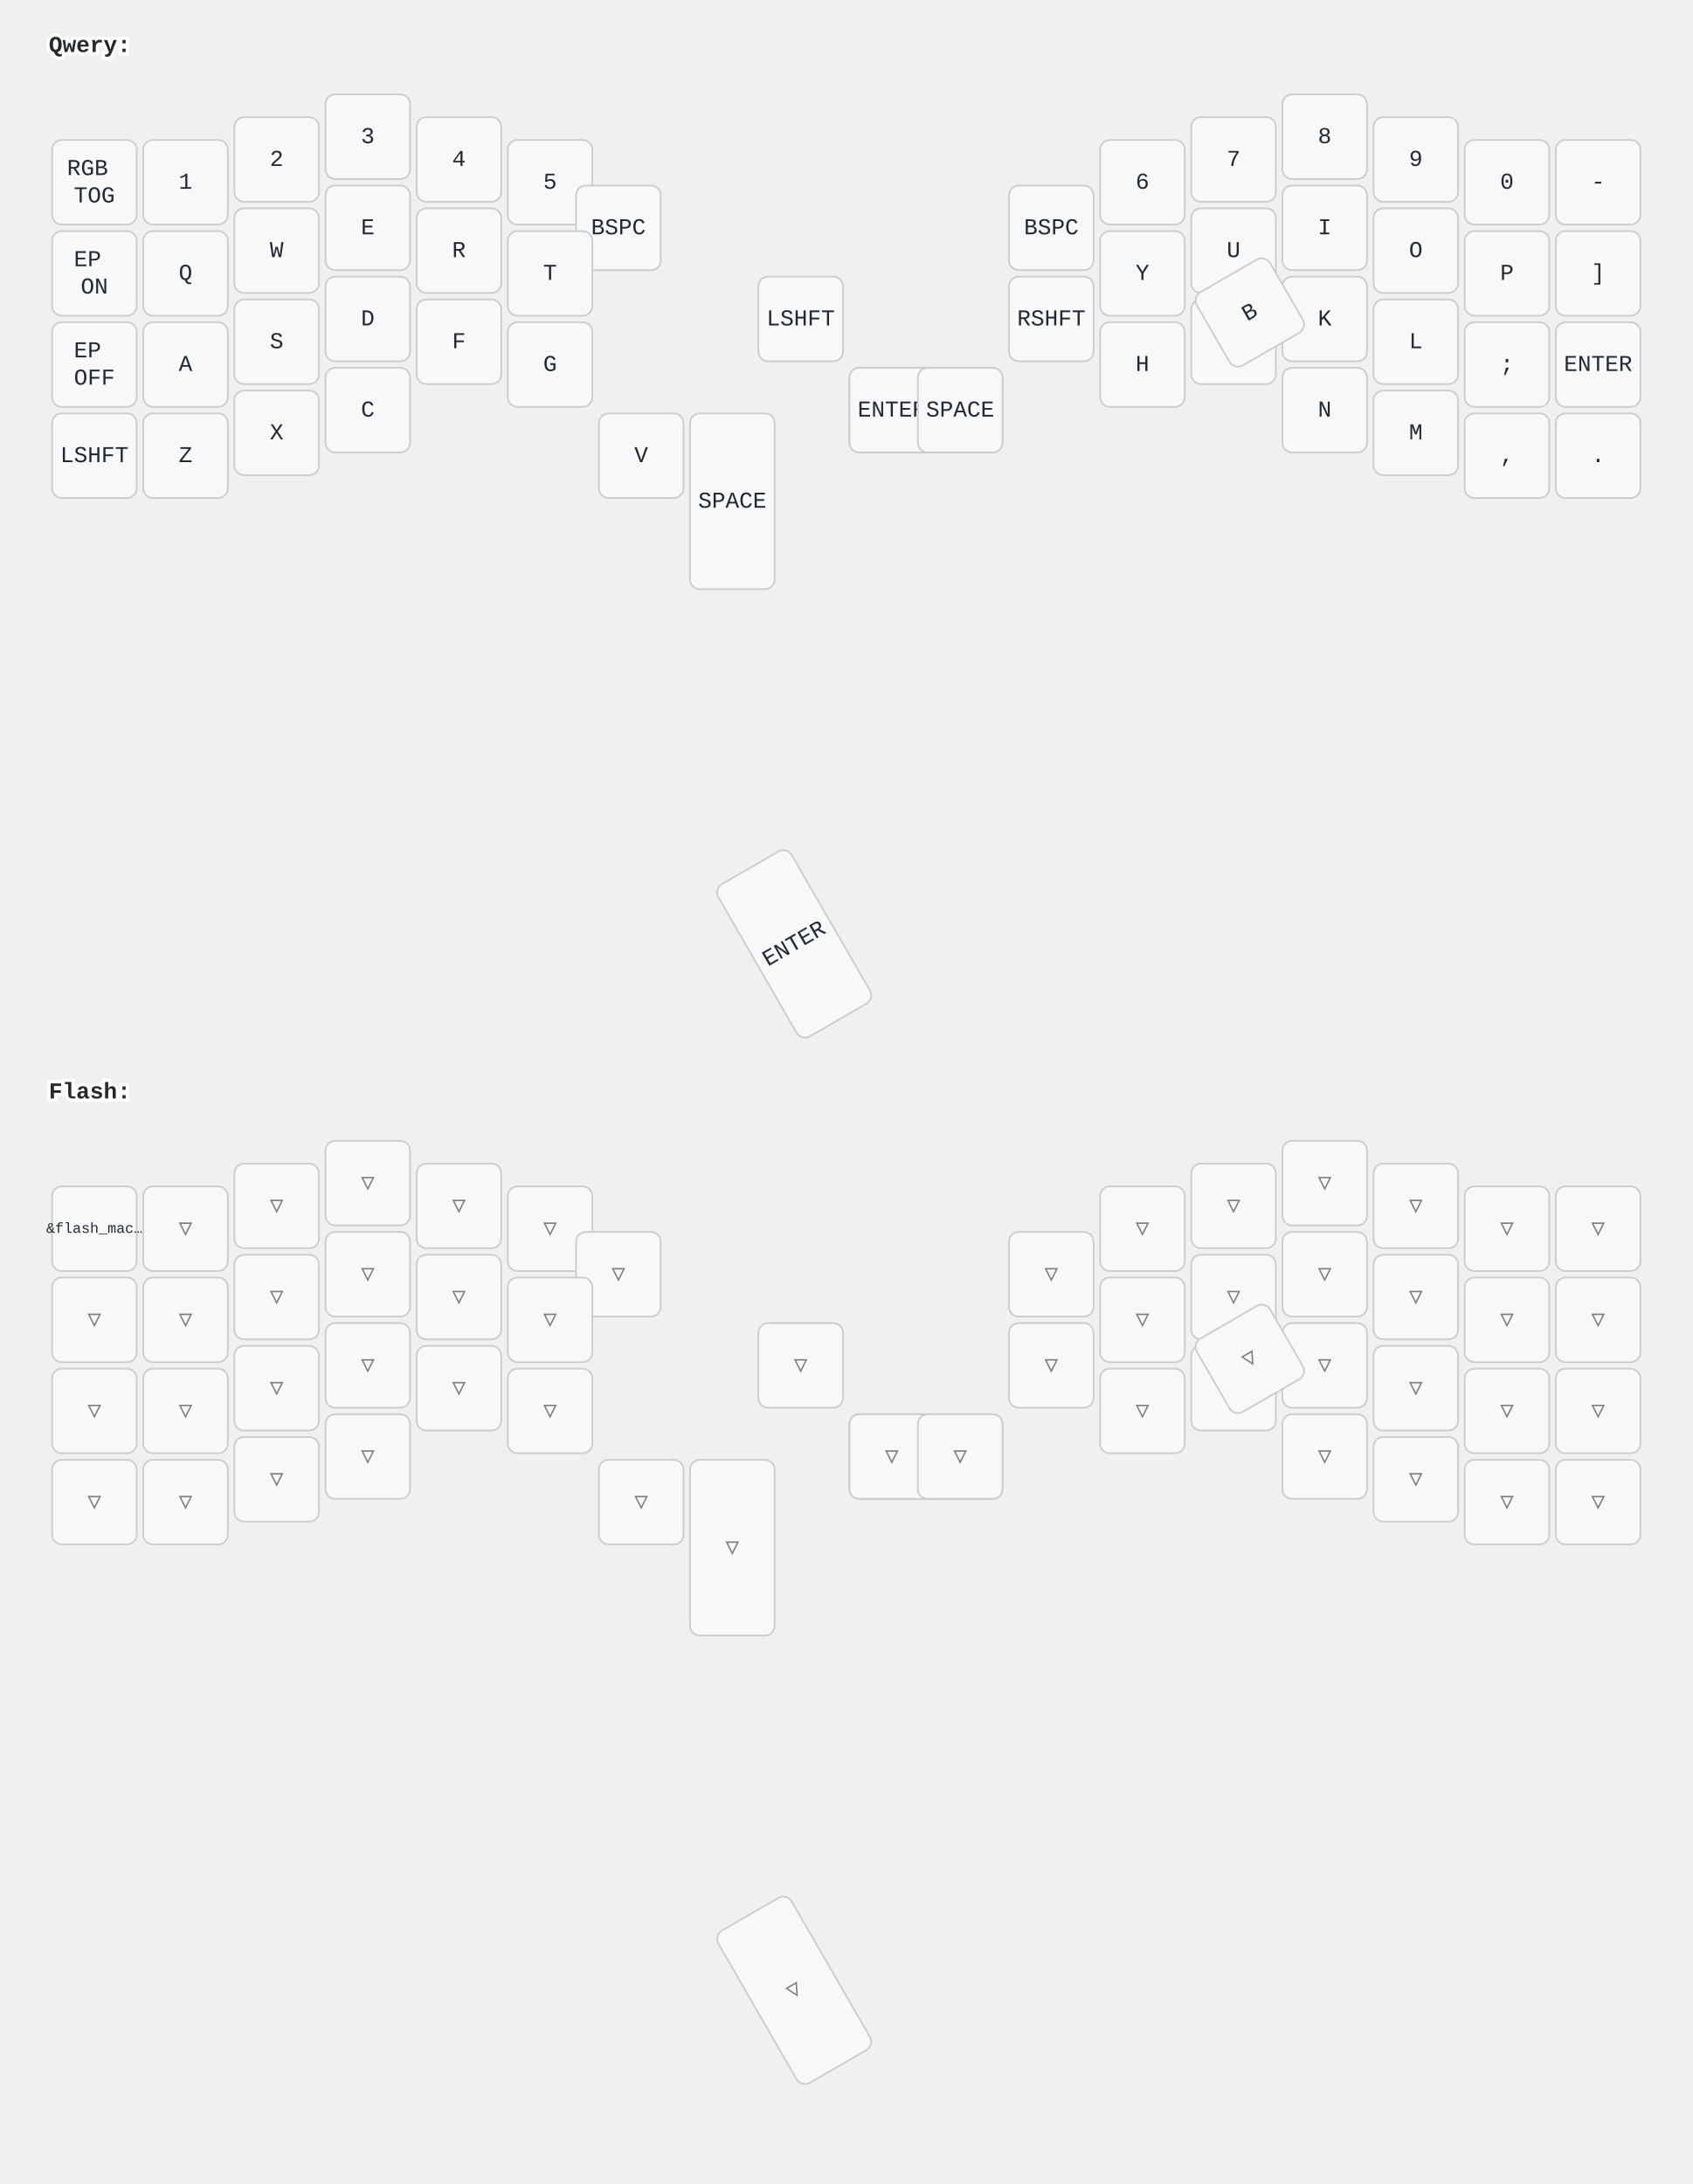
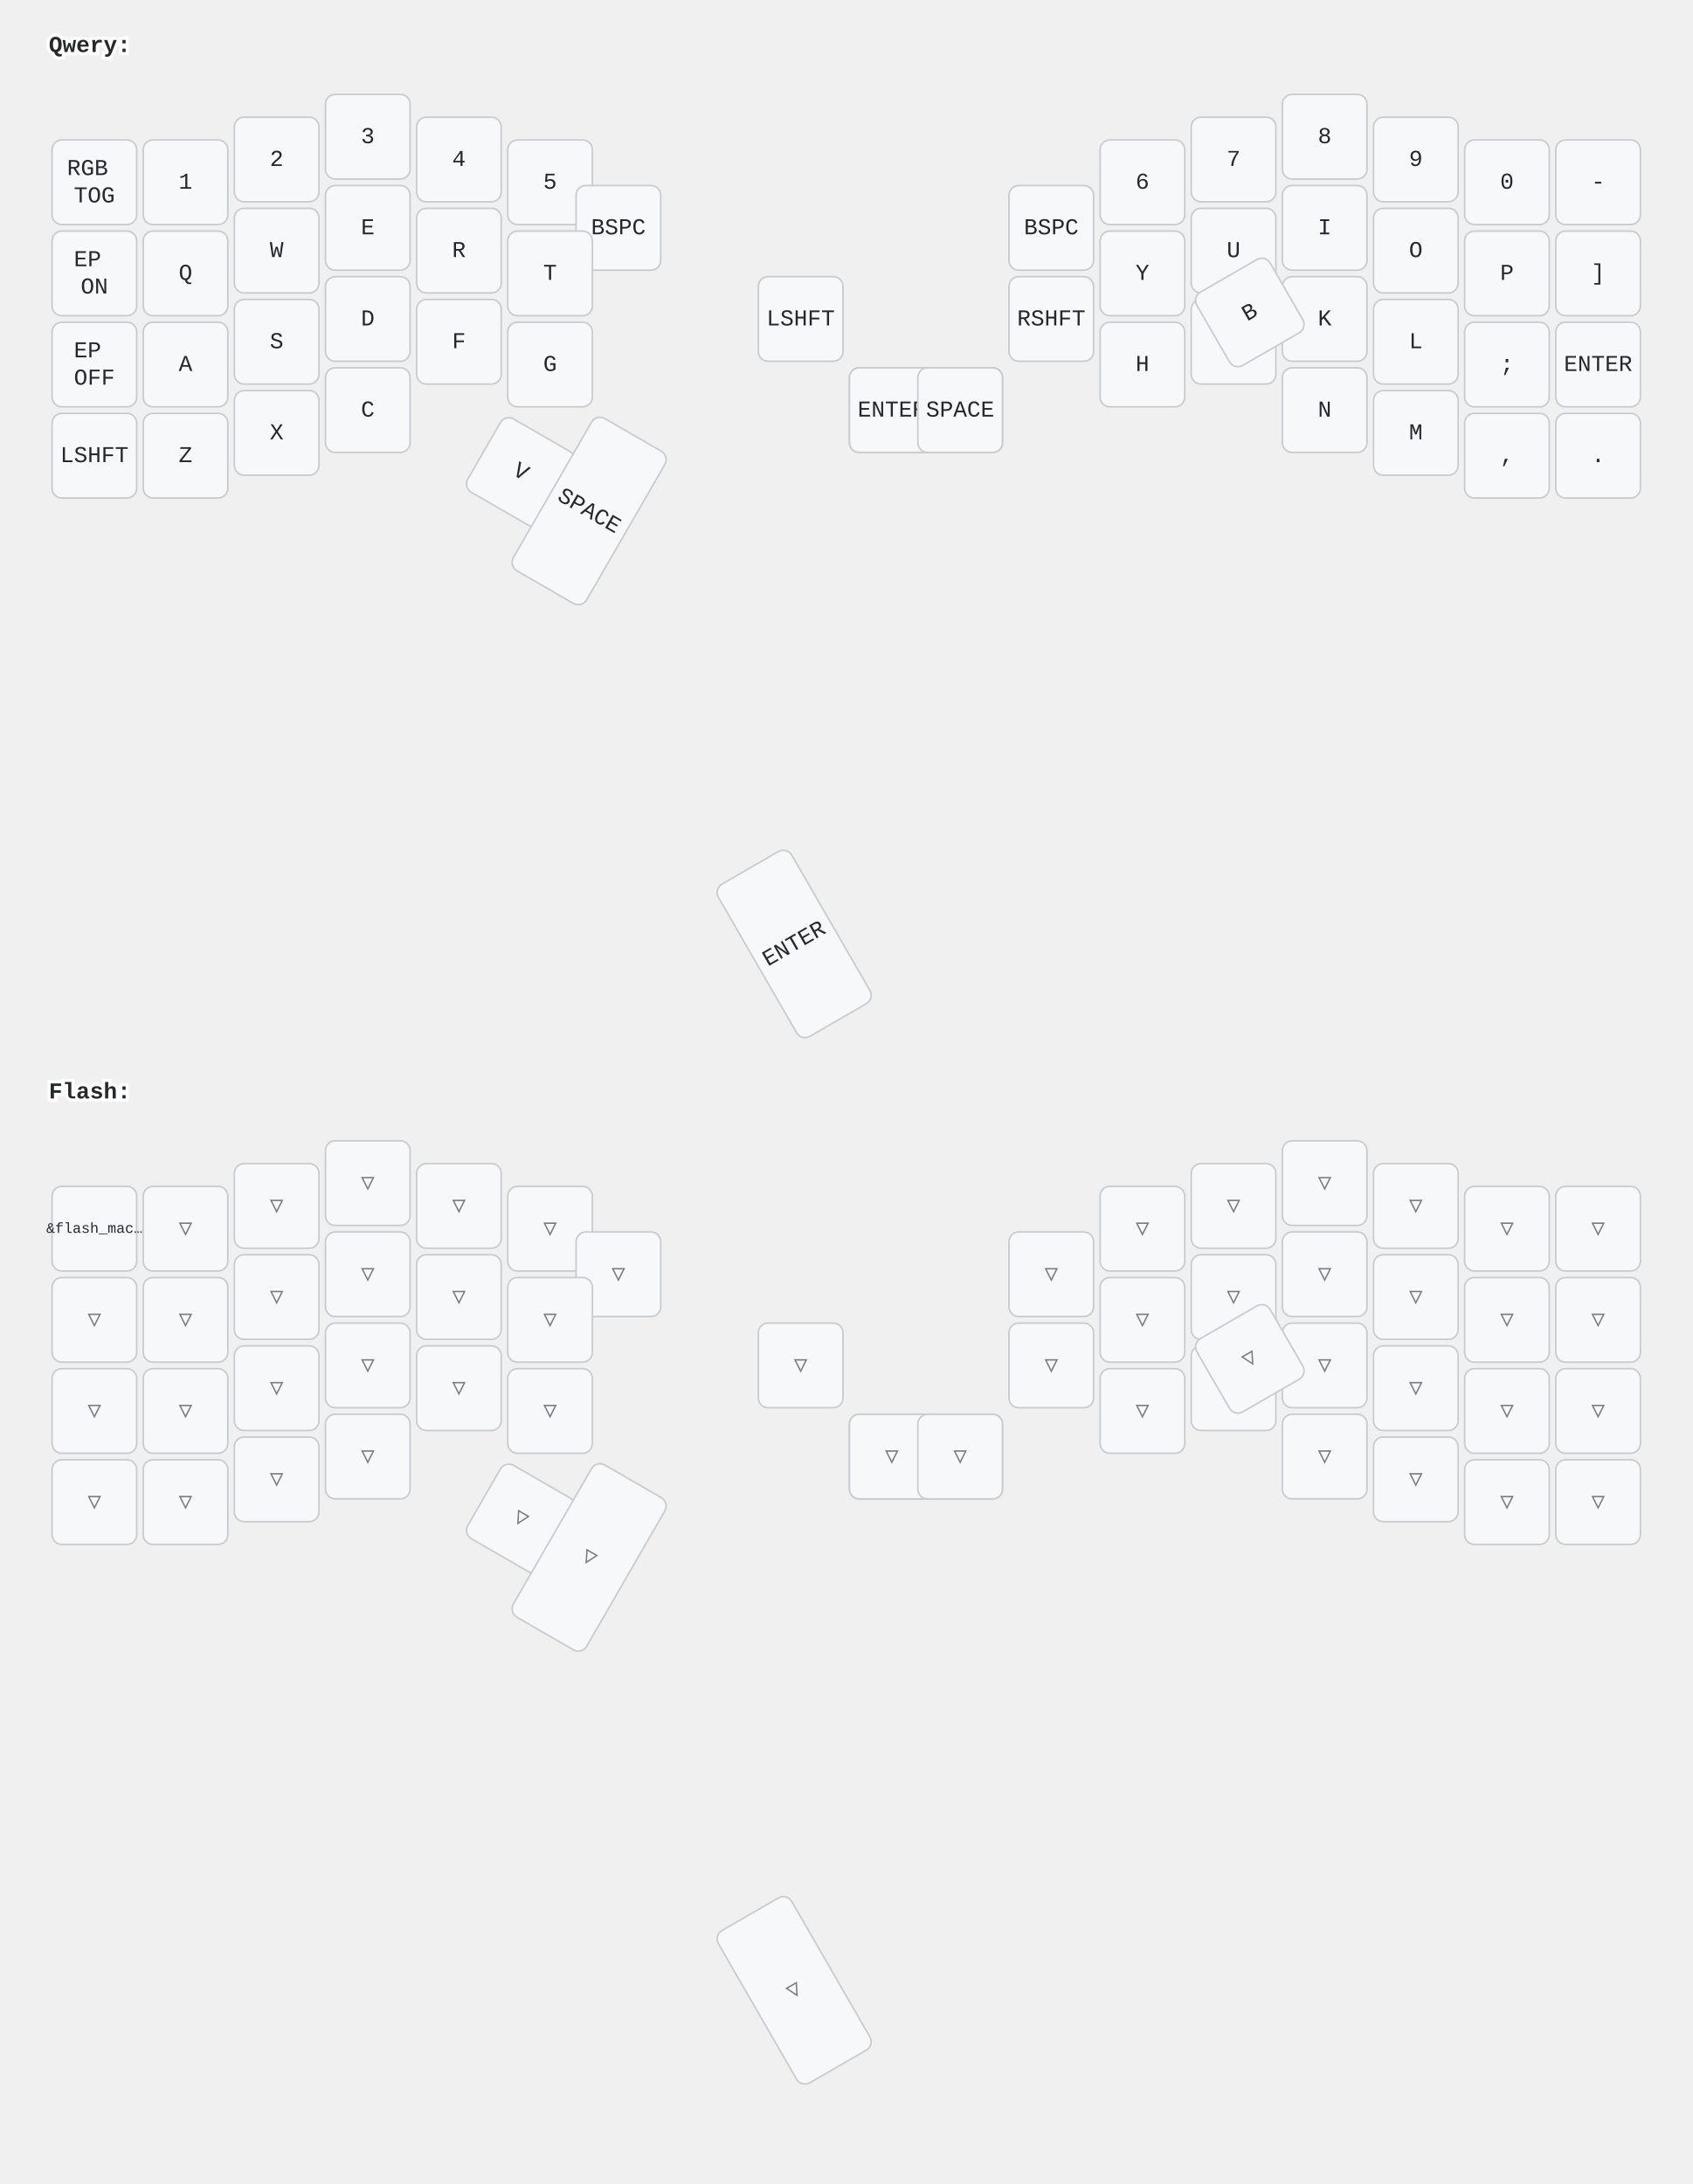
<svg xmlns="http://www.w3.org/2000/svg" width="1040" height="1342" viewBox="0 0 1040 1342" class="keymap">
  <style>/* inherit to force styles through use tags */
svg path {
    fill: inherit;
}

/* font and background color specifications */
svg.keymap {
    font-family: SFMono-Regular,Consolas,Liberation Mono,Menlo,monospace;
    font-size: 14px;
    font-kerning: normal;
    text-rendering: optimizeLegibility;
    fill: #24292e;
}

/* default key styling */
rect.key {
    fill: #f6f8fa;
}

rect.key, rect.combo {
    stroke: #c9cccf;
    stroke-width: 1;
}

/* default key side styling, only used is draw_key_sides is set */
rect.side {
    filter: brightness(90%);
}

/* color accent for combo boxes */
rect.combo, rect.combo-separate {
    fill: #cdf;
}

/* color accent for held keys */
rect.held, rect.combo.held {
    fill: #fdd;
}

/* color accent for ghost (optional) keys */
rect.ghost, rect.combo.ghost {
    stroke-dasharray: 4, 4;
    stroke-width: 2;
}

text {
    text-anchor: middle;
    dominant-baseline: middle;
}

/* styling for layer labels */
text.label {
    font-weight: bold;
    text-anchor: start;
    stroke: white;
    stroke-width: 4;
    paint-order: stroke;
}

/* styling for optional footer */
text.footer {
    text-anchor: end;
    dominant-baseline: auto;
    stroke: white;
    stroke-width: 4;
    paint-order: stroke;
}

/* styling for combo tap, and key hold/shifted label text */
text.combo, text.hold, text.shifted {
    font-size: 11px;
}

text.hold {
    text-anchor: middle;
    dominant-baseline: auto;
}

text.shifted {
    text-anchor: middle;
    dominant-baseline: hanging;
}

text.layer-activator {
    text-decoration: underline;
}

/* styling for hold/shifted label text in combo box */
text.combo.hold, text.combo.shifted {
    font-size: 8px;
}

/* lighter symbol for transparent keys */
text.trans {
    fill: #7b7e81;
}

/* styling for combo dendrons */
path.combo {
    stroke-width: 1;
    stroke: gray;
    fill: none;
}

/* Start Tabler Icons Cleanup */
/* cannot use height/width with glyphs */
.icon-tabler &gt; path {
    fill: inherit;
    stroke: inherit;
    stroke-width: 2;
}
/* hide tabler's default box */
.icon-tabler &gt; path[stroke="none"][fill="none"] {
    visibility: hidden;
}
/* End Tabler Icons Cleanup */
</style>
  <g transform="translate(30, 0)" class="layer-Qwery">
    <text x="0" y="28" class="label" id="Qwery">Qwery:</text>
    <g transform="translate(0, 56)">
      <g transform="translate(28, 56)" class="key keypos-0">
        <rect rx="6" ry="6" x="-26" y="-26" width="52" height="52" class="key" />
        <text x="0" y="0" class="key tap">
          <tspan x="0" dy="-0.6em">RGB</tspan>
          <tspan x="0" dy="1.2em">TOG</tspan>
        </text>
      </g>
      <g transform="translate(84, 56)" class="key keypos-1">
        <rect rx="6" ry="6" x="-26" y="-26" width="52" height="52" class="key" />
        <text x="0" y="0" class="key tap">1</text>
      </g>
      <g transform="translate(140, 42)" class="key keypos-2">
        <rect rx="6" ry="6" x="-26" y="-26" width="52" height="52" class="key" />
        <text x="0" y="0" class="key tap">2</text>
      </g>
      <g transform="translate(196, 28)" class="key keypos-3">
        <rect rx="6" ry="6" x="-26" y="-26" width="52" height="52" class="key" />
        <text x="0" y="0" class="key tap">3</text>
      </g>
      <g transform="translate(252, 42)" class="key keypos-4">
        <rect rx="6" ry="6" x="-26" y="-26" width="52" height="52" class="key" />
        <text x="0" y="0" class="key tap">4</text>
      </g>
      <g transform="translate(308, 56)" class="key keypos-5">
        <rect rx="6" ry="6" x="-26" y="-26" width="52" height="52" class="key" />
        <text x="0" y="0" class="key tap">5</text>
      </g>
      <g transform="translate(350, 84)" class="key keypos-6">
        <rect rx="6" ry="6" x="-26" y="-26" width="52" height="52" class="key" />
        <text x="0" y="0" class="key tap">BSPC</text>
      </g>
      <g transform="translate(616, 84)" class="key keypos-7">
        <rect rx="6" ry="6" x="-26" y="-26" width="52" height="52" class="key" />
        <text x="0" y="0" class="key tap">BSPC</text>
      </g>
      <g transform="translate(672, 56)" class="key keypos-8">
        <rect rx="6" ry="6" x="-26" y="-26" width="52" height="52" class="key" />
        <text x="0" y="0" class="key tap">6</text>
      </g>
      <g transform="translate(728, 42)" class="key keypos-9">
        <rect rx="6" ry="6" x="-26" y="-26" width="52" height="52" class="key" />
        <text x="0" y="0" class="key tap">7</text>
      </g>
      <g transform="translate(784, 28)" class="key keypos-10">
        <rect rx="6" ry="6" x="-26" y="-26" width="52" height="52" class="key" />
        <text x="0" y="0" class="key tap">8</text>
      </g>
      <g transform="translate(840, 42)" class="key keypos-11">
        <rect rx="6" ry="6" x="-26" y="-26" width="52" height="52" class="key" />
        <text x="0" y="0" class="key tap">9</text>
      </g>
      <g transform="translate(896, 56)" class="key keypos-12">
        <rect rx="6" ry="6" x="-26" y="-26" width="52" height="52" class="key" />
        <text x="0" y="0" class="key tap">0</text>
      </g>
      <g transform="translate(952, 56)" class="key keypos-13">
        <rect rx="6" ry="6" x="-26" y="-26" width="52" height="52" class="key" />
        <text x="0" y="0" class="key tap">-</text>
      </g>
      <g transform="translate(28, 112)" class="key keypos-14">
        <rect rx="6" ry="6" x="-26" y="-26" width="52" height="52" class="key" />
        <text x="0" y="0" class="key tap">
          <tspan x="0" dy="-0.6em">EP</tspan>
          <tspan x="0" dy="1.2em">ON</tspan>
        </text>
      </g>
      <g transform="translate(84, 112)" class="key keypos-15">
        <rect rx="6" ry="6" x="-26" y="-26" width="52" height="52" class="key" />
        <text x="0" y="0" class="key tap">Q</text>
      </g>
      <g transform="translate(140, 98)" class="key keypos-16">
        <rect rx="6" ry="6" x="-26" y="-26" width="52" height="52" class="key" />
        <text x="0" y="0" class="key tap">W</text>
      </g>
      <g transform="translate(196, 84)" class="key keypos-17">
        <rect rx="6" ry="6" x="-26" y="-26" width="52" height="52" class="key" />
        <text x="0" y="0" class="key tap">E</text>
      </g>
      <g transform="translate(252, 98)" class="key keypos-18">
        <rect rx="6" ry="6" x="-26" y="-26" width="52" height="52" class="key" />
        <text x="0" y="0" class="key tap">R</text>
      </g>
      <g transform="translate(308, 112)" class="key keypos-19">
        <rect rx="6" ry="6" x="-26" y="-26" width="52" height="52" class="key" />
        <text x="0" y="0" class="key tap">T</text>
      </g>
      <g transform="translate(462, 140)" class="key keypos-20">
        <rect rx="6" ry="6" x="-26" y="-26" width="52" height="52" class="key" />
        <text x="0" y="0" class="key tap">LSHFT</text>
      </g>
      <g transform="translate(616, 140)" class="key keypos-21">
        <rect rx="6" ry="6" x="-26" y="-26" width="52" height="52" class="key" />
        <text x="0" y="0" class="key tap">RSHFT</text>
      </g>
      <g transform="translate(672, 112)" class="key keypos-22">
        <rect rx="6" ry="6" x="-26" y="-26" width="52" height="52" class="key" />
        <text x="0" y="0" class="key tap">Y</text>
      </g>
      <g transform="translate(728, 98)" class="key keypos-23">
        <rect rx="6" ry="6" x="-26" y="-26" width="52" height="52" class="key" />
        <text x="0" y="0" class="key tap">U</text>
      </g>
      <g transform="translate(784, 84)" class="key keypos-24">
        <rect rx="6" ry="6" x="-26" y="-26" width="52" height="52" class="key" />
        <text x="0" y="0" class="key tap">I</text>
      </g>
      <g transform="translate(840, 98)" class="key keypos-25">
        <rect rx="6" ry="6" x="-26" y="-26" width="52" height="52" class="key" />
        <text x="0" y="0" class="key tap">O</text>
      </g>
      <g transform="translate(896, 112)" class="key keypos-26">
        <rect rx="6" ry="6" x="-26" y="-26" width="52" height="52" class="key" />
        <text x="0" y="0" class="key tap">P</text>
      </g>
      <g transform="translate(952, 112)" class="key keypos-27">
        <rect rx="6" ry="6" x="-26" y="-26" width="52" height="52" class="key" />
        <text x="0" y="0" class="key tap">]</text>
      </g>
      <g transform="translate(28, 168)" class="key keypos-28">
        <rect rx="6" ry="6" x="-26" y="-26" width="52" height="52" class="key" />
        <text x="0" y="0" class="key tap">
          <tspan x="0" dy="-0.6em">EP</tspan>
          <tspan x="0" dy="1.2em">OFF</tspan>
        </text>
      </g>
      <g transform="translate(84, 168)" class="key keypos-29">
        <rect rx="6" ry="6" x="-26" y="-26" width="52" height="52" class="key" />
        <text x="0" y="0" class="key tap">A</text>
      </g>
      <g transform="translate(140, 154)" class="key keypos-30">
        <rect rx="6" ry="6" x="-26" y="-26" width="52" height="52" class="key" />
        <text x="0" y="0" class="key tap">S</text>
      </g>
      <g transform="translate(196, 140)" class="key keypos-31">
        <rect rx="6" ry="6" x="-26" y="-26" width="52" height="52" class="key" />
        <text x="0" y="0" class="key tap">D</text>
      </g>
      <g transform="translate(252, 154)" class="key keypos-32">
        <rect rx="6" ry="6" x="-26" y="-26" width="52" height="52" class="key" />
        <text x="0" y="0" class="key tap">F</text>
      </g>
      <g transform="translate(308, 168)" class="key keypos-33">
        <rect rx="6" ry="6" x="-26" y="-26" width="52" height="52" class="key" />
        <text x="0" y="0" class="key tap">G</text>
      </g>
      <g transform="translate(518, 196)" class="key keypos-34">
        <rect rx="6" ry="6" x="-26" y="-26" width="52" height="52" class="key" />
        <text x="0" y="0" class="key tap">TAB</text>
      </g>
      <g transform="translate(560, 196)" class="key keypos-35">
        <rect rx="6" ry="6" x="-26" y="-26" width="52" height="52" class="key" />
        <text x="0" y="0" class="key tap">TAB</text>
      </g>
      <g transform="translate(672, 168)" class="key keypos-36">
        <rect rx="6" ry="6" x="-26" y="-26" width="52" height="52" class="key" />
        <text x="0" y="0" class="key tap">H</text>
      </g>
      <g transform="translate(728, 154)" class="key keypos-37">
        <rect rx="6" ry="6" x="-26" y="-26" width="52" height="52" class="key" />
        <text x="0" y="0" class="key tap">J</text>
      </g>
      <g transform="translate(784, 140)" class="key keypos-38">
        <rect rx="6" ry="6" x="-26" y="-26" width="52" height="52" class="key" />
        <text x="0" y="0" class="key tap">K</text>
      </g>
      <g transform="translate(840, 154)" class="key keypos-39">
        <rect rx="6" ry="6" x="-26" y="-26" width="52" height="52" class="key" />
        <text x="0" y="0" class="key tap">L</text>
      </g>
      <g transform="translate(896, 168)" class="key keypos-40">
        <rect rx="6" ry="6" x="-26" y="-26" width="52" height="52" class="key" />
        <text x="0" y="0" class="key tap">;</text>
      </g>
      <g transform="translate(952, 168)" class="key keypos-41">
        <rect rx="6" ry="6" x="-26" y="-26" width="52" height="52" class="key" />
        <text x="0" y="0" class="key tap">ENTER</text>
      </g>
      <g transform="translate(28, 224)" class="key keypos-42">
        <rect rx="6" ry="6" x="-26" y="-26" width="52" height="52" class="key" />
        <text x="0" y="0" class="key tap">LSHFT</text>
      </g>
      <g transform="translate(84, 224)" class="key keypos-43">
        <rect rx="6" ry="6" x="-26" y="-26" width="52" height="52" class="key" />
        <text x="0" y="0" class="key tap">Z</text>
      </g>
      <g transform="translate(140, 210)" class="key keypos-44">
        <rect rx="6" ry="6" x="-26" y="-26" width="52" height="52" class="key" />
        <text x="0" y="0" class="key tap">X</text>
      </g>
      <g transform="translate(196, 196)" class="key keypos-45">
        <rect rx="6" ry="6" x="-26" y="-26" width="52" height="52" class="key" />
        <text x="0" y="0" class="key tap">C</text>
      </g>
-       <g transform="translate(364, 224)" class="key keypos-46">
+       <g transform="translate(290, 234) rotate(30.0)" class="key keypos-46">
        <rect rx="6" ry="6" x="-26" y="-26" width="52" height="52" class="key" />
        <text x="0" y="0" class="key tap">V</text>
      </g>
-       <g transform="translate(420, 252)" class="key keypos-47">
+       <g transform="translate(332, 258) rotate(30.0)" class="key keypos-47">
        <rect rx="6" ry="6" x="-26" y="-54" width="52" height="108" class="key" />
        <text x="0" y="0" class="key tap">SPACE</text>
      </g>
      <g transform="translate(518, 196)" class="key keypos-48">
        <rect rx="6" ry="6" x="-26" y="-26" width="52" height="52" class="key" />
        <text x="0" y="0" class="key tap">ENTER</text>
      </g>
      <g transform="translate(560, 196)" class="key keypos-49">
        <rect rx="6" ry="6" x="-26" y="-26" width="52" height="52" class="key" />
        <text x="0" y="0" class="key tap">SPACE</text>
      </g>
      <g transform="translate(458, 524) rotate(-30.0)" class="key keypos-50">
        <rect rx="6" ry="6" x="-26" y="-54" width="52" height="108" class="key" />
        <text x="0" y="0" class="key tap">ENTER</text>
      </g>
      <g transform="translate(738, 136) rotate(-30.0)" class="key keypos-51">
        <rect rx="6" ry="6" x="-26" y="-26" width="52" height="52" class="key" />
        <text x="0" y="0" class="key tap">B</text>
      </g>
      <g transform="translate(784, 196)" class="key keypos-52">
        <rect rx="6" ry="6" x="-26" y="-26" width="52" height="52" class="key" />
        <text x="0" y="0" class="key tap">N</text>
      </g>
      <g transform="translate(840, 210)" class="key keypos-53">
        <rect rx="6" ry="6" x="-26" y="-26" width="52" height="52" class="key" />
        <text x="0" y="0" class="key tap">M</text>
      </g>
      <g transform="translate(896, 224)" class="key keypos-54">
        <rect rx="6" ry="6" x="-26" y="-26" width="52" height="52" class="key" />
        <text x="0" y="0" class="key tap">,</text>
      </g>
      <g transform="translate(952, 224)" class="key keypos-55">
        <rect rx="6" ry="6" x="-26" y="-26" width="52" height="52" class="key" />
        <text x="0" y="0" class="key tap">.</text>
      </g>
    </g>
  </g>
  <g transform="translate(30, 643)" class="layer-Flash">
    <text x="0" y="28" class="label" id="Flash">Flash:</text>
    <g transform="translate(0, 56)">
      <g transform="translate(28, 56)" class="key keypos-0">
        <rect rx="6" ry="6" x="-26" y="-26" width="52" height="52" class="key" />
        <text x="0" y="0" class="key tap">
          <tspan style="font-size: 64%">&amp;flash_mac…</tspan>
        </text>
      </g>
      <g transform="translate(84, 56)" class="key trans keypos-1">
        <rect rx="6" ry="6" x="-26" y="-26" width="52" height="52" class="key trans" />
        <text x="0" y="0" class="key trans tap">▽</text>
      </g>
      <g transform="translate(140, 42)" class="key trans keypos-2">
        <rect rx="6" ry="6" x="-26" y="-26" width="52" height="52" class="key trans" />
        <text x="0" y="0" class="key trans tap">▽</text>
      </g>
      <g transform="translate(196, 28)" class="key trans keypos-3">
        <rect rx="6" ry="6" x="-26" y="-26" width="52" height="52" class="key trans" />
        <text x="0" y="0" class="key trans tap">▽</text>
      </g>
      <g transform="translate(252, 42)" class="key trans keypos-4">
        <rect rx="6" ry="6" x="-26" y="-26" width="52" height="52" class="key trans" />
        <text x="0" y="0" class="key trans tap">▽</text>
      </g>
      <g transform="translate(308, 56)" class="key trans keypos-5">
        <rect rx="6" ry="6" x="-26" y="-26" width="52" height="52" class="key trans" />
        <text x="0" y="0" class="key trans tap">▽</text>
      </g>
      <g transform="translate(350, 84)" class="key trans keypos-6">
        <rect rx="6" ry="6" x="-26" y="-26" width="52" height="52" class="key trans" />
        <text x="0" y="0" class="key trans tap">▽</text>
      </g>
      <g transform="translate(616, 84)" class="key trans keypos-7">
        <rect rx="6" ry="6" x="-26" y="-26" width="52" height="52" class="key trans" />
        <text x="0" y="0" class="key trans tap">▽</text>
      </g>
      <g transform="translate(672, 56)" class="key trans keypos-8">
        <rect rx="6" ry="6" x="-26" y="-26" width="52" height="52" class="key trans" />
        <text x="0" y="0" class="key trans tap">▽</text>
      </g>
      <g transform="translate(728, 42)" class="key trans keypos-9">
        <rect rx="6" ry="6" x="-26" y="-26" width="52" height="52" class="key trans" />
        <text x="0" y="0" class="key trans tap">▽</text>
      </g>
      <g transform="translate(784, 28)" class="key trans keypos-10">
        <rect rx="6" ry="6" x="-26" y="-26" width="52" height="52" class="key trans" />
        <text x="0" y="0" class="key trans tap">▽</text>
      </g>
      <g transform="translate(840, 42)" class="key trans keypos-11">
        <rect rx="6" ry="6" x="-26" y="-26" width="52" height="52" class="key trans" />
        <text x="0" y="0" class="key trans tap">▽</text>
      </g>
      <g transform="translate(896, 56)" class="key trans keypos-12">
        <rect rx="6" ry="6" x="-26" y="-26" width="52" height="52" class="key trans" />
        <text x="0" y="0" class="key trans tap">▽</text>
      </g>
      <g transform="translate(952, 56)" class="key trans keypos-13">
        <rect rx="6" ry="6" x="-26" y="-26" width="52" height="52" class="key trans" />
        <text x="0" y="0" class="key trans tap">▽</text>
      </g>
      <g transform="translate(28, 112)" class="key trans keypos-14">
        <rect rx="6" ry="6" x="-26" y="-26" width="52" height="52" class="key trans" />
        <text x="0" y="0" class="key trans tap">▽</text>
      </g>
      <g transform="translate(84, 112)" class="key trans keypos-15">
        <rect rx="6" ry="6" x="-26" y="-26" width="52" height="52" class="key trans" />
        <text x="0" y="0" class="key trans tap">▽</text>
      </g>
      <g transform="translate(140, 98)" class="key trans keypos-16">
        <rect rx="6" ry="6" x="-26" y="-26" width="52" height="52" class="key trans" />
        <text x="0" y="0" class="key trans tap">▽</text>
      </g>
      <g transform="translate(196, 84)" class="key trans keypos-17">
        <rect rx="6" ry="6" x="-26" y="-26" width="52" height="52" class="key trans" />
        <text x="0" y="0" class="key trans tap">▽</text>
      </g>
      <g transform="translate(252, 98)" class="key trans keypos-18">
        <rect rx="6" ry="6" x="-26" y="-26" width="52" height="52" class="key trans" />
        <text x="0" y="0" class="key trans tap">▽</text>
      </g>
      <g transform="translate(308, 112)" class="key trans keypos-19">
        <rect rx="6" ry="6" x="-26" y="-26" width="52" height="52" class="key trans" />
        <text x="0" y="0" class="key trans tap">▽</text>
      </g>
      <g transform="translate(462, 140)" class="key trans keypos-20">
        <rect rx="6" ry="6" x="-26" y="-26" width="52" height="52" class="key trans" />
        <text x="0" y="0" class="key trans tap">▽</text>
      </g>
      <g transform="translate(616, 140)" class="key trans keypos-21">
        <rect rx="6" ry="6" x="-26" y="-26" width="52" height="52" class="key trans" />
        <text x="0" y="0" class="key trans tap">▽</text>
      </g>
      <g transform="translate(672, 112)" class="key trans keypos-22">
        <rect rx="6" ry="6" x="-26" y="-26" width="52" height="52" class="key trans" />
        <text x="0" y="0" class="key trans tap">▽</text>
      </g>
      <g transform="translate(728, 98)" class="key trans keypos-23">
        <rect rx="6" ry="6" x="-26" y="-26" width="52" height="52" class="key trans" />
        <text x="0" y="0" class="key trans tap">▽</text>
      </g>
      <g transform="translate(784, 84)" class="key trans keypos-24">
        <rect rx="6" ry="6" x="-26" y="-26" width="52" height="52" class="key trans" />
        <text x="0" y="0" class="key trans tap">▽</text>
      </g>
      <g transform="translate(840, 98)" class="key trans keypos-25">
        <rect rx="6" ry="6" x="-26" y="-26" width="52" height="52" class="key trans" />
        <text x="0" y="0" class="key trans tap">▽</text>
      </g>
      <g transform="translate(896, 112)" class="key trans keypos-26">
        <rect rx="6" ry="6" x="-26" y="-26" width="52" height="52" class="key trans" />
        <text x="0" y="0" class="key trans tap">▽</text>
      </g>
      <g transform="translate(952, 112)" class="key trans keypos-27">
        <rect rx="6" ry="6" x="-26" y="-26" width="52" height="52" class="key trans" />
        <text x="0" y="0" class="key trans tap">▽</text>
      </g>
      <g transform="translate(28, 168)" class="key trans keypos-28">
        <rect rx="6" ry="6" x="-26" y="-26" width="52" height="52" class="key trans" />
        <text x="0" y="0" class="key trans tap">▽</text>
      </g>
      <g transform="translate(84, 168)" class="key trans keypos-29">
        <rect rx="6" ry="6" x="-26" y="-26" width="52" height="52" class="key trans" />
        <text x="0" y="0" class="key trans tap">▽</text>
      </g>
      <g transform="translate(140, 154)" class="key trans keypos-30">
        <rect rx="6" ry="6" x="-26" y="-26" width="52" height="52" class="key trans" />
        <text x="0" y="0" class="key trans tap">▽</text>
      </g>
      <g transform="translate(196, 140)" class="key trans keypos-31">
        <rect rx="6" ry="6" x="-26" y="-26" width="52" height="52" class="key trans" />
        <text x="0" y="0" class="key trans tap">▽</text>
      </g>
      <g transform="translate(252, 154)" class="key trans keypos-32">
        <rect rx="6" ry="6" x="-26" y="-26" width="52" height="52" class="key trans" />
        <text x="0" y="0" class="key trans tap">▽</text>
      </g>
      <g transform="translate(308, 168)" class="key trans keypos-33">
        <rect rx="6" ry="6" x="-26" y="-26" width="52" height="52" class="key trans" />
        <text x="0" y="0" class="key trans tap">▽</text>
      </g>
      <g transform="translate(518, 196)" class="key trans keypos-34">
        <rect rx="6" ry="6" x="-26" y="-26" width="52" height="52" class="key trans" />
        <text x="0" y="0" class="key trans tap">▽</text>
      </g>
      <g transform="translate(560, 196)" class="key trans keypos-35">
        <rect rx="6" ry="6" x="-26" y="-26" width="52" height="52" class="key trans" />
        <text x="0" y="0" class="key trans tap">▽</text>
      </g>
      <g transform="translate(672, 168)" class="key trans keypos-36">
        <rect rx="6" ry="6" x="-26" y="-26" width="52" height="52" class="key trans" />
        <text x="0" y="0" class="key trans tap">▽</text>
      </g>
      <g transform="translate(728, 154)" class="key trans keypos-37">
        <rect rx="6" ry="6" x="-26" y="-26" width="52" height="52" class="key trans" />
        <text x="0" y="0" class="key trans tap">▽</text>
      </g>
      <g transform="translate(784, 140)" class="key trans keypos-38">
        <rect rx="6" ry="6" x="-26" y="-26" width="52" height="52" class="key trans" />
        <text x="0" y="0" class="key trans tap">▽</text>
      </g>
      <g transform="translate(840, 154)" class="key trans keypos-39">
        <rect rx="6" ry="6" x="-26" y="-26" width="52" height="52" class="key trans" />
        <text x="0" y="0" class="key trans tap">▽</text>
      </g>
      <g transform="translate(896, 168)" class="key trans keypos-40">
        <rect rx="6" ry="6" x="-26" y="-26" width="52" height="52" class="key trans" />
        <text x="0" y="0" class="key trans tap">▽</text>
      </g>
      <g transform="translate(952, 168)" class="key trans keypos-41">
        <rect rx="6" ry="6" x="-26" y="-26" width="52" height="52" class="key trans" />
        <text x="0" y="0" class="key trans tap">▽</text>
      </g>
      <g transform="translate(28, 224)" class="key trans keypos-42">
        <rect rx="6" ry="6" x="-26" y="-26" width="52" height="52" class="key trans" />
        <text x="0" y="0" class="key trans tap">▽</text>
      </g>
      <g transform="translate(84, 224)" class="key trans keypos-43">
        <rect rx="6" ry="6" x="-26" y="-26" width="52" height="52" class="key trans" />
        <text x="0" y="0" class="key trans tap">▽</text>
      </g>
      <g transform="translate(140, 210)" class="key trans keypos-44">
        <rect rx="6" ry="6" x="-26" y="-26" width="52" height="52" class="key trans" />
        <text x="0" y="0" class="key trans tap">▽</text>
      </g>
      <g transform="translate(196, 196)" class="key trans keypos-45">
        <rect rx="6" ry="6" x="-26" y="-26" width="52" height="52" class="key trans" />
        <text x="0" y="0" class="key trans tap">▽</text>
      </g>
-       <g transform="translate(364, 224)" class="key trans keypos-46">
-         <rect rx="6" ry="6" x="-26" y="-26" width="52" height="52" class="key trans" />
-         <text x="0" y="0" class="key trans tap">▽</text>
-       </g>
-       <g transform="translate(420, 252)" class="key trans keypos-47">
+       <g transform="translate(290, 234) rotate(30.0)" class="key trans keypos-46">
+         <rect rx="6" ry="6" x="-26" y="-26" width="52" height="52" class="key trans" />
+         <text x="0" y="0" class="key trans tap">▽</text>
+       </g>
+       <g transform="translate(332, 258) rotate(30.0)" class="key trans keypos-47">
        <rect rx="6" ry="6" x="-26" y="-54" width="52" height="108" class="key trans" />
        <text x="0" y="0" class="key trans tap">▽</text>
      </g>
      <g transform="translate(518, 196)" class="key trans keypos-48">
        <rect rx="6" ry="6" x="-26" y="-26" width="52" height="52" class="key trans" />
        <text x="0" y="0" class="key trans tap">▽</text>
      </g>
      <g transform="translate(560, 196)" class="key trans keypos-49">
        <rect rx="6" ry="6" x="-26" y="-26" width="52" height="52" class="key trans" />
        <text x="0" y="0" class="key trans tap">▽</text>
      </g>
      <g transform="translate(458, 524) rotate(-30.0)" class="key trans keypos-50">
        <rect rx="6" ry="6" x="-26" y="-54" width="52" height="108" class="key trans" />
        <text x="0" y="0" class="key trans tap">▽</text>
      </g>
      <g transform="translate(738, 136) rotate(-30.0)" class="key trans keypos-51">
        <rect rx="6" ry="6" x="-26" y="-26" width="52" height="52" class="key trans" />
        <text x="0" y="0" class="key trans tap">▽</text>
      </g>
      <g transform="translate(784, 196)" class="key trans keypos-52">
        <rect rx="6" ry="6" x="-26" y="-26" width="52" height="52" class="key trans" />
        <text x="0" y="0" class="key trans tap">▽</text>
      </g>
      <g transform="translate(840, 210)" class="key trans keypos-53">
        <rect rx="6" ry="6" x="-26" y="-26" width="52" height="52" class="key trans" />
        <text x="0" y="0" class="key trans tap">▽</text>
      </g>
      <g transform="translate(896, 224)" class="key trans keypos-54">
        <rect rx="6" ry="6" x="-26" y="-26" width="52" height="52" class="key trans" />
        <text x="0" y="0" class="key trans tap">▽</text>
      </g>
      <g transform="translate(952, 224)" class="key trans keypos-55">
        <rect rx="6" ry="6" x="-26" y="-26" width="52" height="52" class="key trans" />
        <text x="0" y="0" class="key trans tap">▽</text>
      </g>
    </g>
  </g>
</svg>
